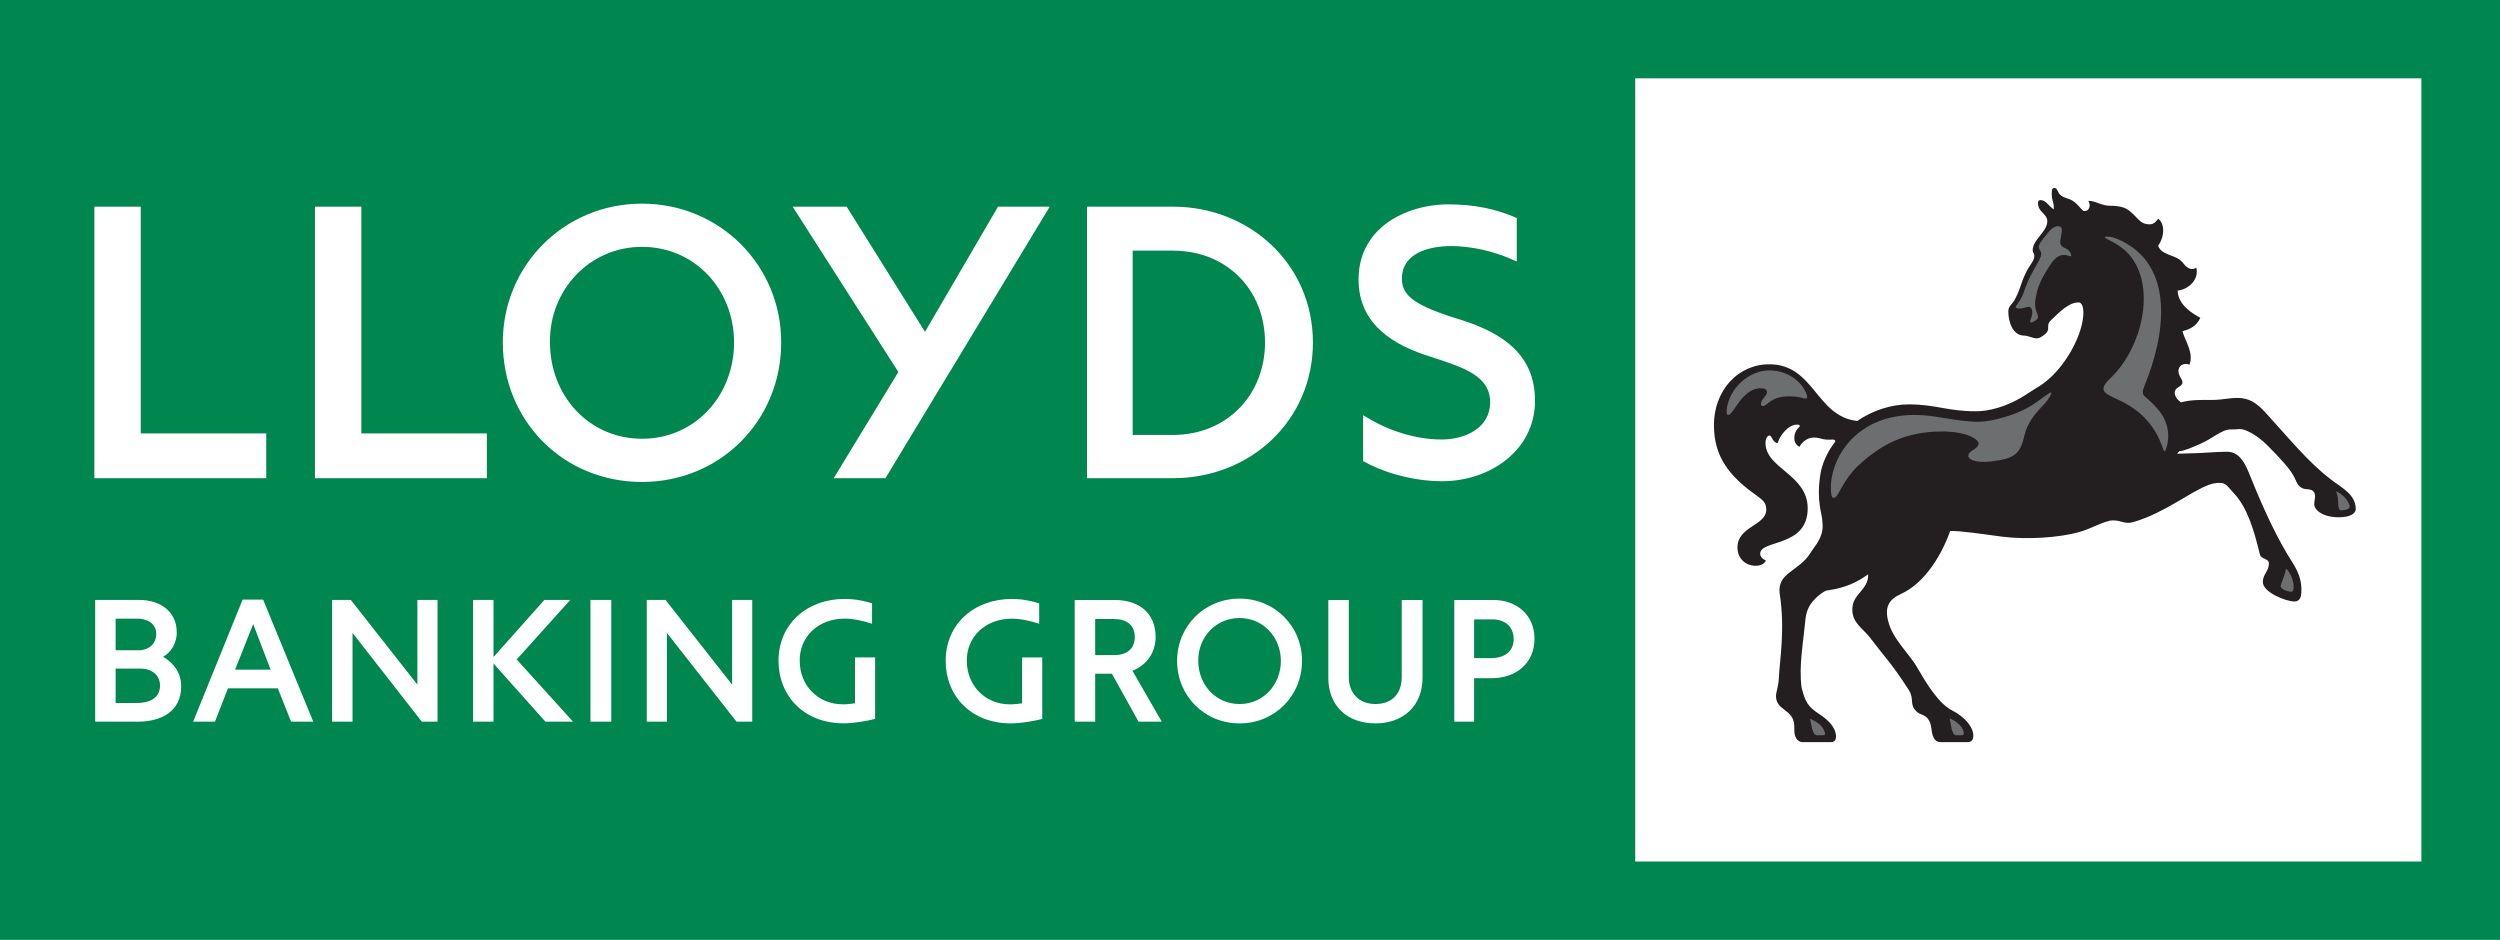
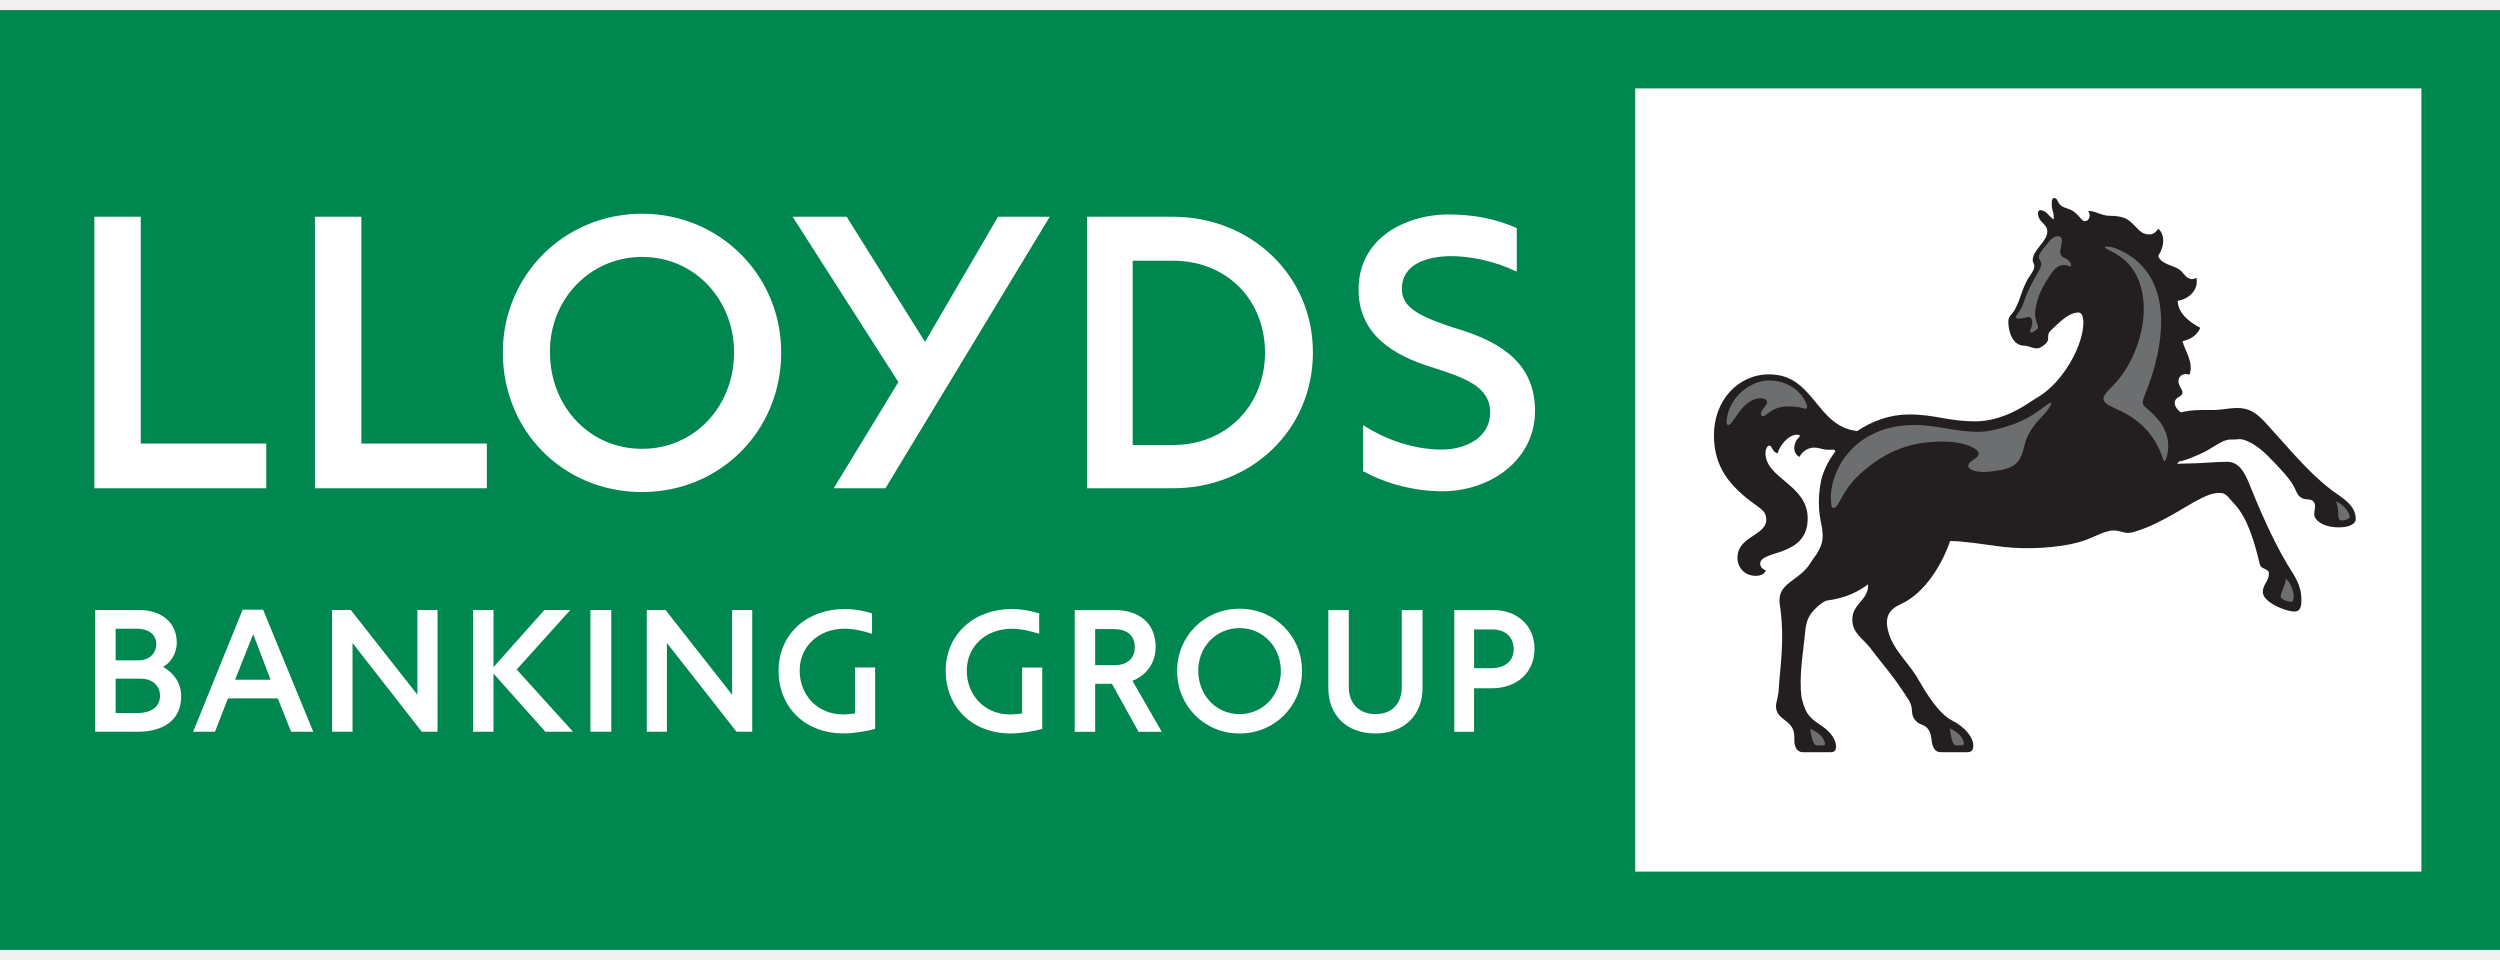
- <svg xmlns="http://www.w3.org/2000/svg" aria-hidden="true" focusable="false" version="1.1" viewBox="0 0 133 50" height="48">
+ <svg xmlns="http://www.w3.org/2000/svg" aria-hidden="true" focusable="false" version="1.1" viewBox="0 0 133 50" height="48" width="125">
  <g fill="none" fill-rule="evenodd">
    <g transform="translate(-116 -175)">
      <g transform="translate(99 159)">
        <g transform="translate(2 2)">
          <g transform="translate(15 14)">
            <polygon fill="#00864F" points="0 50 133 50 133 0 0 0" />
            <g transform="translate(5.0189 4.1667)">
              <g fill="#fff" transform="translate(0 6.6667)">
                <path d="m41.374 21.264c-0.327-0.109-0.872-0.235-1.452-0.235-2.016 0-3.523 1.338-3.523 3.292 0 1.863 1.344 3.328 3.468 3.328 0.545 0 1.253-0.126 1.653-0.235h0.018v-3.274h-1.072v2.442c-0.145 0.018-0.399 0.055-0.635 0.055-1.381 0-2.306-1.049-2.306-2.316-0.018-1.248 0.962-2.244 2.397-2.244 0.472 0 1.017 0.127 1.452 0.272v-1.086zm8.893 0.002c-0.327-0.109-0.872-0.235-1.453-0.235-2.016 0-3.523 1.339-3.523 3.292 0 1.863 1.343 3.328 3.468 3.328 0.544 0 1.253-0.126 1.652-0.235h0.018v-3.274h-1.072v2.442c-0.145 0.018-0.399 0.055-0.635 0.055-1.38 0-2.306-1.049-2.306-2.316-0.018-1.248 0.962-2.243 2.397-2.243 0.472 0 1.017 0.126 1.453 0.271v-1.086zm10.659 5.355c1.271 0 2.197-1.031 2.197-2.297 0-1.248-0.926-2.279-2.197-2.279-1.271 0-2.215 1.031-2.197 2.279 0 1.266 0.926 2.297 2.197 2.297zm0-5.608c1.871 0 3.323 1.465 3.323 3.311 0 1.863-1.452 3.328-3.323 3.328s-3.323-1.465-3.323-3.328c0-1.845 1.452-3.311 3.323-3.311zm-52.475 1.355 0.926 2.424h-1.889l0.962-2.424zm2.016 5.192h1.18l-2.669-6.495h-1.089l-2.633 6.495h1.162l0.69-1.774h2.652l0.708 1.774zm23.462-6.477v4.505l-3.541-4.505h-0.999v6.477h1.072v-4.722l3.704 4.722h0.835v-6.477h-1.071zm-31.634 0.995c0.527 0 0.999 0.272 0.999 0.815 0 0.524-0.4 0.868-0.945 0.868h-1.216v-1.682h1.162zm51.931 0.02c0.654 0 1.125 0.289 1.125 0.959 0 0.634-0.435 0.959-1.071 0.959h-1.035v-1.918h0.981zm20.139 0.018c0.708 0 1.144 0.416 1.144 1.049 0 0.634-0.454 1.014-1.217 1.014h-0.889v-2.062h0.962zm-71.906 2.621c0.618 0 1.035 0.362 1.035 0.905 0 0.579-0.436 0.923-1.235 0.923h-1.126v-1.828h1.326zm23.934 2.822h1.108v-6.477h-1.108v6.477zm-26.392-27.398v14.445h9.145v-2.381h-6.677v-12.065h-2.468zm11.735 0v14.445h9.146v-2.381h-6.677v-12.065h-2.469zm36.34 0-3.885 6.658-4.168-6.658h-2.874l5.625 8.796-3.439 5.649h2.752l8.741-14.445h-2.752zm9.307 2.34c2.873 0 4.897 2.098 4.897 4.882 0 2.785-2.023 4.922-4.897 4.922h-2.144v-9.805h2.144zm11.412-1.493c-1.012 0.727-1.539 1.775-1.539 3.026 0 2.421 1.902 3.511 3.845 4.115 1.74 0.565 3.156 1.009 3.156 2.421 0 1.372-1.335 1.978-2.59 1.978-1.618 0-3.157-0.646-4.088-1.251l-0.08-0.04v2.461h0.04c0.85 0.484 2.428 1.049 4.169 1.049 2.549 0 4.936-1.654 4.936-4.277 0-2.421-1.659-3.591-3.966-4.317-2.387-0.727-3.116-1.251-3.116-2.179 0-1.332 1.376-1.736 2.631-1.736 0.971 0 2.267 0.242 3.439 0.807h0.041v-2.3c-1.093-0.484-2.266-0.726-3.642-0.726-1.214 0-2.388 0.364-3.237 0.968zm-39.659 11.5c2.833 0 4.897-2.3 4.897-5.125 0-2.784-2.064-5.084-4.897-5.084-2.792 0-4.937 2.3-4.896 5.084 0 2.825 2.064 5.125 4.896 5.125zm23.674-12.347v14.445h4.572c4.128 0 7.446-3.067 7.446-7.223 0-4.156-3.358-7.222-7.446-7.222h-4.572zm-23.674-0.161c4.128 0 7.405 3.268 7.405 7.383 0 4.157-3.237 7.424-7.405 7.424-4.208 0-7.405-3.268-7.405-7.424 0-4.116 3.278-7.383 7.405-7.383zm40.417 21.085v4.106c0 0.851-0.49 1.429-1.399 1.429-0.872 0-1.416-0.578-1.416-1.429v-4.106h-1.09v4.142c0 1.484 0.999 2.424 2.506 2.424 1.489 0 2.506-0.94 2.506-2.424v-4.142h-1.108zm-45.611-0.002-2.706 3.039v-3.039h-1.089v6.477h1.089v-3.094l2.76 3.094h1.471l-2.997-3.311 2.851-3.167h-1.38zm48.407 0.002v6.476h1.053v-2.315h0.944c1.289 0 2.27-0.796 2.27-2.099 0-1.248-0.926-2.062-2.197-2.062h-2.07zm-55.163-0.002v4.505l-3.541-4.505h-0.998v6.477h1.089v-4.722l3.687 4.722h0.835v-6.477h-1.072zm34.97 0.002v6.476h1.089v-2.551h0.89l1.417 2.551h1.235l-1.561-2.713c0.762-0.289 1.235-0.976 1.235-1.791 0-1.285-0.89-1.972-2.179-1.972h-2.124zm-52.112-0.002v6.477h2.27c1.271 0 2.306-0.561 2.306-1.881 0-0.67-0.345-1.212-0.962-1.574 0.381-0.199 0.726-0.688 0.726-1.284 0-1.14-0.89-1.738-1.998-1.738h-2.342z" />
              </g>
              <g transform="translate(81.975)">
                <polygon fill="#fff" points="0 41.666 41.824 41.666 41.824 0 0 0" />
                <g transform="translate(4.1824 5.8333)">
                  <path d="m32.833 15.516c0.648 0.473 1.317 0.818 1.317 1.57 0 0.218-0.281 0.434-0.907 0.434-0.475 0-0.993-0.129-1.23-0.476-0.194-0.259 0.086-0.604-0.086-0.861-0.13-0.215-0.432-0.108-0.627-0.215-0.237-0.129-0.258-0.237-0.41-0.56-0.172-0.387-0.756-1.032-1.447-1.721-0.583-0.581-1.209-0.882-1.49-0.861-0.197 0.021-0.261 0.021-0.455 0.021-0.498 0-0.93 0.474-1.642 0.775-0.496 0.215-0.778 0.344-1.101 0.388l-0.107 0.129 0.647-0.021c0.604 0 1.404-0.086 2.008-0.086 0.629 0 0.931 0.559 1.169 1.139 0.475 1.184 1.188 2.885 2.031 4.305 0.409 0.667 0.755 1.098 0.755 1.919 0 0.259-0.022 0.603-0.368 0.603-0.475 0-1.684-0.495-1.684-1.035 0-0.411 0.324-0.582 0.324-0.992 0-0.258-0.389-0.215-0.475-0.451-0.303-1.269-0.67-2.52-1.385-3.273-0.368-0.387-0.41-0.559-0.777-0.559-0.195 0-0.39 0.043-0.563 0.108-0.993 0.366-2.31 1.465-3.951 1.96-0.626 0.194-0.734-0.172-1.382-0.043h0.043c-0.521 0.107-0.932 0.408-1.644 0.602-0.993 0.279-2.7 0.408-4.06 0.236-0.971-0.129-2.227-0.322-2.766-0.301-0.41 1.183-1.296 2.733-2.591 3.338-0.69 0.301-0.907 0.731-0.69 1.504 0.259 0.967 1.123 1.679 1.575 2.497 0.411 0.708 1.08 1.829 1.793 2.195 0.713 0.365 1.147 0.902 1.147 1.353 0 0.215-0.089 0.344-0.305 0.344h-1.425c-0.217 0-0.325-0.129-0.368-0.215-0.194-0.365-0.064-0.709-0.322-1.032-0.195-0.236-0.347-0.172-0.583-0.365-0.432-0.408-0.109-0.645-0.432-1.164-0.907-1.418-1.296-1.762-2.051-2.775-0.432-0.537-0.951-0.796-0.951-1.505 0-0.859 0.864-1.01 0.843-1.874-0.562 0.411-1.21 0.733-2.205 0.864-0.13 0.021-0.476 0.279-0.626 0.451-0.345 0.344-0.475 0.688-0.518 1.204-0.108 1.162-0.344 2.345-0.194 3.505 0.194 0.755 0.324 1.013 0.95 1.422 0.389 0.257 0.843 0.623 0.886 1.16 0 0.151-0.043 0.323-0.259 0.323h-1.533c-0.151 0-0.28-0.108-0.324-0.194-0.173-0.301-0.064-0.515-0.129-0.859-0.152-0.709-0.951-0.666-0.951-1.397 0-0.218 0.129-0.498 0.151-0.948 0.043-0.988 0.345-2.582 0.043-4.516-0.129-1.122 1.037-1.164 1.641-2.155 0.367-0.56 0.259-0.323 0.475-0.732 0.216-0.43 0.174-0.731 0.152-0.989 0-0.323-0.324-1.014-0.108-2.412 0.087-0.625 0.388-1.248 0.799-1.786 0-0.022 0-0.107-0.13-0.107-0.605 0.043-0.605-0.108-1.015-0.108-0.389 0-0.691 0.323-0.755 0.495-0.195-0.086-0.28-0.301-0.28-0.43 0-0.216 0.043-0.409 0.259-0.624 0.086-0.085 0-0.129-0.107-0.129-0.476 0-0.929 0.581-1.037 0.989-0.28-0.042-0.302-0.408-0.432-0.408-0.129 0-0.216 0.195-0.216 0.388 0 1.377 2.246 1.678 2.246 3.485 0 2.089-2.527 1.658-2.527 2.411 0 0.152 0.109 0.28 0.303 0.366-0.087 0.194-0.303 0.279-0.54 0.279-0.562 0-0.972-0.407-0.972-0.968 0-1.141 1.533-1.162 1.533-2.025 0-0.409-0.258-0.538-0.496-0.731-1.468-1.034-2.289-2.066-2.289-3.765 0-1.829 1.274-3.23 2.937-3.23 2.418 0 2.483 2.778 4.688 3.015 0.82-0.559 1.793-0.882 2.743-0.882 1.425 0 2.051 0.366 3.565 0.366 0.606 0 1.621-0.172 2.829-0.989 0.453-0.301 0.648-0.365 1.058-0.732 0.951-0.819 1.836-2.411 1.836-3.551v0.064c0-0.365-0.087-0.581-0.259-0.581-0.518 0-0.972 0.474-1.49 0.969-0.324 0.344 0.172 0.494-0.562 0.903-0.259 0.129-0.561-0.108-0.842-0.108-0.583 0-0.842-0.688-0.842-1.291 0-0.301 0.237-0.388 0.367-0.667 0.303-0.581 0.281-0.796 0.562-1.377 0.173-0.389 0.476-0.646 0.454-0.926 0-0.106-0.086-0.172-0.086-0.279 0-0.584 0.778-0.971 0.778-1.551 0-0.322-0.368-0.474-0.454-0.731-0.087-0.258-0.021-0.323-0.021-0.323 0.021-0.044 0.064-0.065 0.107-0.065 0.303 0 0.433 0.323 0.712 0.495 0.022-0.387-0.107-0.474-0.107-0.753 0-0.151-0.022-0.387 0.129-0.387 0.194 0 0.172 0.258 0.345 0.387 0.216 0.172 0.41 0.151 0.648 0.301 0.302 0.194 0.475 0.516 0.583 0.538 0.302 0.043 0.389-0.323 0.238-0.538 0.345-0.022 0.691 0.258 1.147 0.258 0.713 0 0.951 0.194 1.08 0.301 0.454 0.388 0.54 0.689 1.036 0.689 0.259 0 0.389-0.215 0.454-0.301 0.345 0.258 0.367 0.904 0 1.441 0.151 0.455 0.798 0.498 1.101 0.712 0.302 0.215 0.259 0.323 0.475 0.452 0.173 0.108 0.324 0.086 0.453 0 0.152 0.602-0.367 1.141-0.993 1.225 0.021 0.775 0.842 1.248 1.209 1.442-0.216 0.474-0.605 0.624-0.95 0.71 0.108 0.474 0.626 1.162 0.367 1.785-0.237-0.106-0.582 0-0.582 0.344 0 0.388 0.496 0.585-0.022 0.864-0.238 0.129-0.282 0.474 0.151 0.796 0.562-0.151 1.101-0.129 1.727-0.129 0.39 0 0.908-0.108 1.253-0.108 0.651 0 1.039 0.258 1.514 0.775 1.188 1.289 2.267 2.645 3.498 3.571" fill="#231F20" />
                  <path d="m0.778 12.074c0.259 0 0.735-1.42 1.706-1.42 0.281 0 0.345 0.108 0.345 0.215 0 0.194-0.324 0.366-0.324 0.625 0 0.043 0.021 0.107 0.107 0.107 0.238 0 0.411-0.516 1.382-0.516 0.26 0 0.475 0.022 0.713 0.086 0.108 0.022 0.324 0.129 0.238-0.172-0.238-0.667-0.972-1.294-2.008-1.294-1.037 0-2.116 0.929-2.246 2.046-0.022 0.194-0.022 0.323 0.087 0.323" fill="#6D6E70" />
                  <path d="m18.705 3.208c-0.281-0.11-0.324-0.261-0.237-0.605 0.064-0.365 0.086-0.516-0.087-0.559-0.152-0.044-0.346 0.044-0.54 0.258-0.173 0.236-0.455 0.516-0.54 0.752-0.086 0.304 0.28 0.261 0.022 0.756-0.454 0.817-0.562 0.989-0.778 1.571-0.194 0.602-0.345 0.688-0.453 0.882-0.13 0.172 0.173 0.194 0.518 0.087 0.367-0.131 0.389 0.301 0.259 0.601-0.108 0.216-0.022 0.301 0.281 0.066 0.28-0.216-0.151-0.388-0.043-1.077 0.108-0.624 0.237-0.968 0.626-1.592 0.324-0.538 0.605-0.926 1.166-0.732 0.216 0.108 0.109-0.279-0.194-0.409" fill="#6D6E70" />
                  <path d="m30.717 21.481c0.108 0 0.129-0.151 0.129-0.282 0-0.301-0.173-0.755-0.41-0.948-0.065 0.454-0.281 0.754-0.281 0.948 0 0.153 0.41 0.282 0.562 0.282" fill="#6D6E70" />
                  <path d="m33.394 17.151c0.173 0 0.432-0.065 0.432-0.194 0-0.259-0.389-0.71-0.734-0.818 0.237 0.451 0 1.012 0.302 1.012" fill="#6D6E70" />
                  <path d="m21.537 11.278c2.44 1.119 2.289 3.162 2.505 2.645 0.087-0.215 0.41-1.225-0.454-2.193-0.67-0.775-0.928-0.581-0.67-1.225 1.059-2.563 1.728-6.436-1.447-7.793-0.367-0.151-0.672-0.151-0.672-0.086 0 0.064 0.348 0.172 0.759 0.451 2.116 1.401 1.468 5.209-0.475 7.059-0.65 0.626-0.348 0.777 0.453 1.142" fill="#6D6E70" />
                  <path d="m13.196 29.116c0.173 0 0.086-0.257 0.021-0.365-0.151-0.258-0.431-0.43-0.67-0.537 0.065 0.258 0.087 0.902 0.347 0.902h0.302z" fill="#6D6E70" />
                  <path d="m5.83 29.116c0.172 0 0.043-0.257-0.021-0.365-0.151-0.258-0.454-0.408-0.692-0.516 0.066 0.258 0.109 0.881 0.368 0.881h0.345z" fill="#6D6E70" />
                  <path d="m14.753 14.547c1.34-0.151 1.555-0.451 1.793-1.462 0.108-0.473 0.453-0.969 0.756-1.291 0.194-0.215 0.389-0.387 0.583-0.71 0.066-0.129 0.108-0.236 0-0.194-0.151 0.108-0.605 0.409-0.799 0.559-0.95 0.666-2.398 0.989-2.979 0.989-1.234 0-2.292-0.365-3.415-0.365-3.368 0-4.624 2.625-4.451 4.152 0.022 0.236 0.064 0.258 0.151 0.258 0.238 0 0.435-0.904 1.277-1.699 1.231-1.162 2.57-1.829 4.47-1.829 1.382 0 1.946 0.452 1.946 0.624 0 0.344-0.585 0.366-0.542 0.711 0 0.107 0.326 0.365 1.211 0.258" fill="#6D6E70" />
                </g>
              </g>
            </g>
          </g>
        </g>
      </g>
    </g>
  </g>
</svg>
